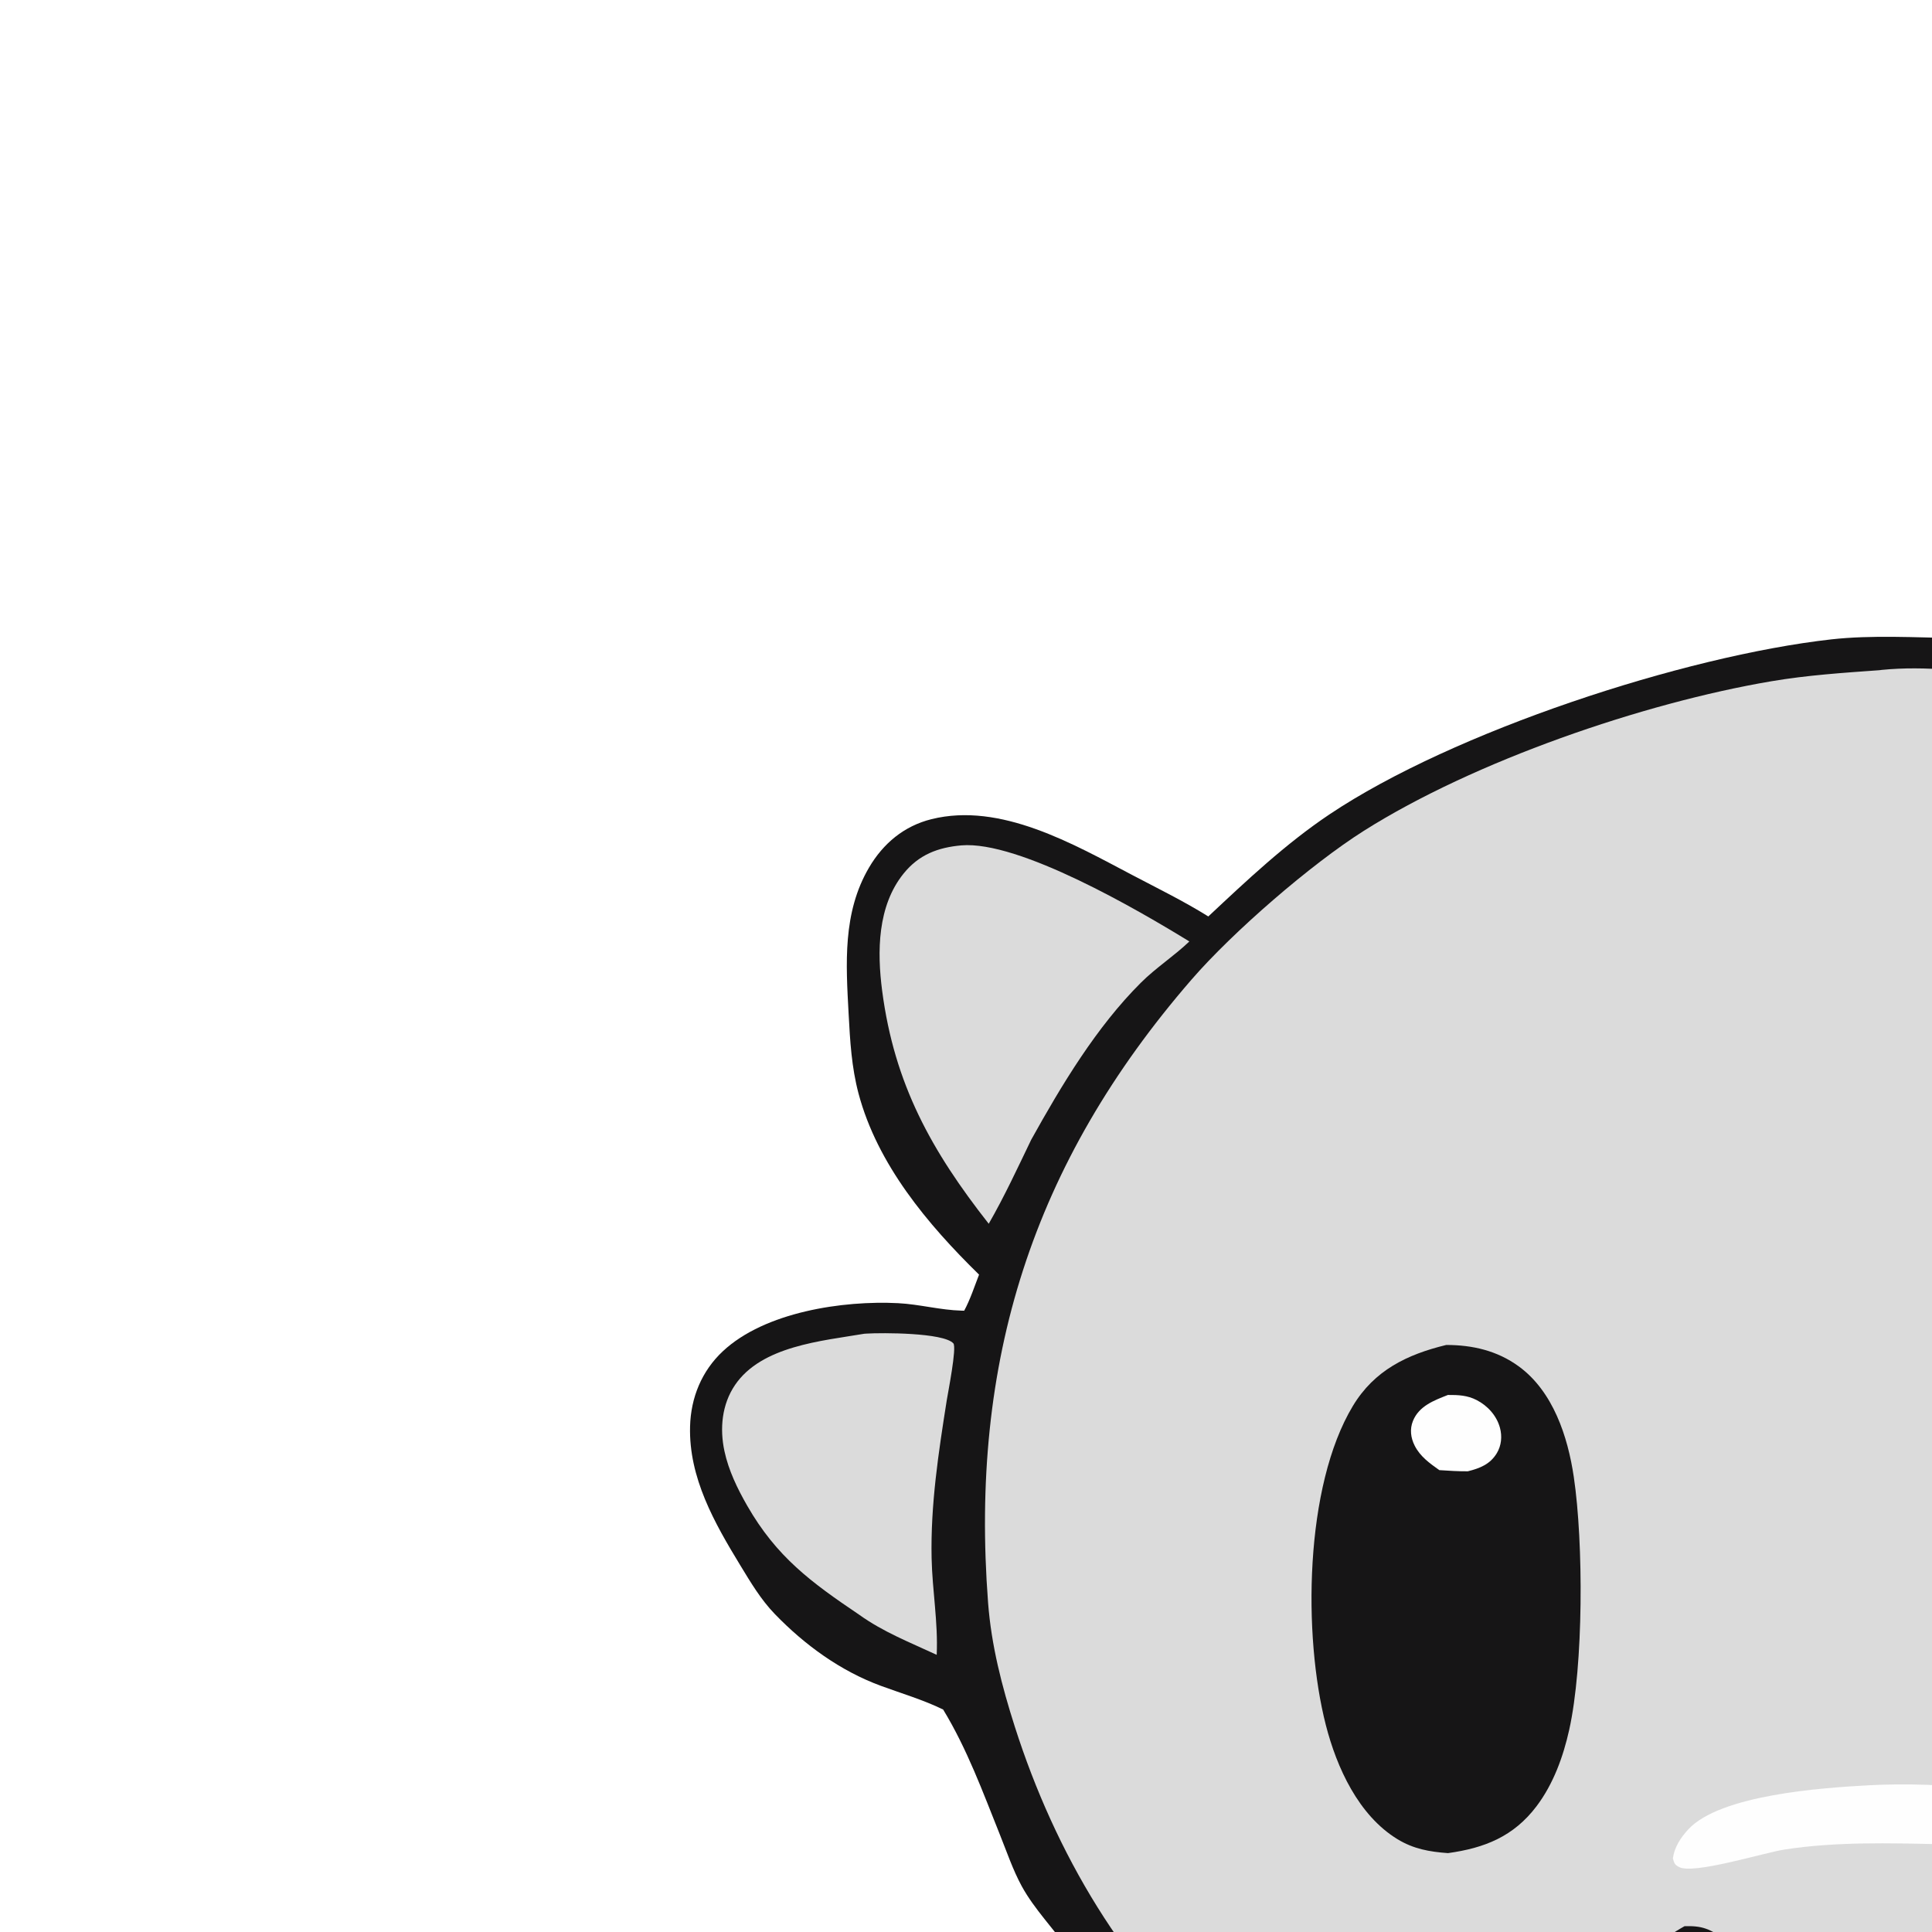
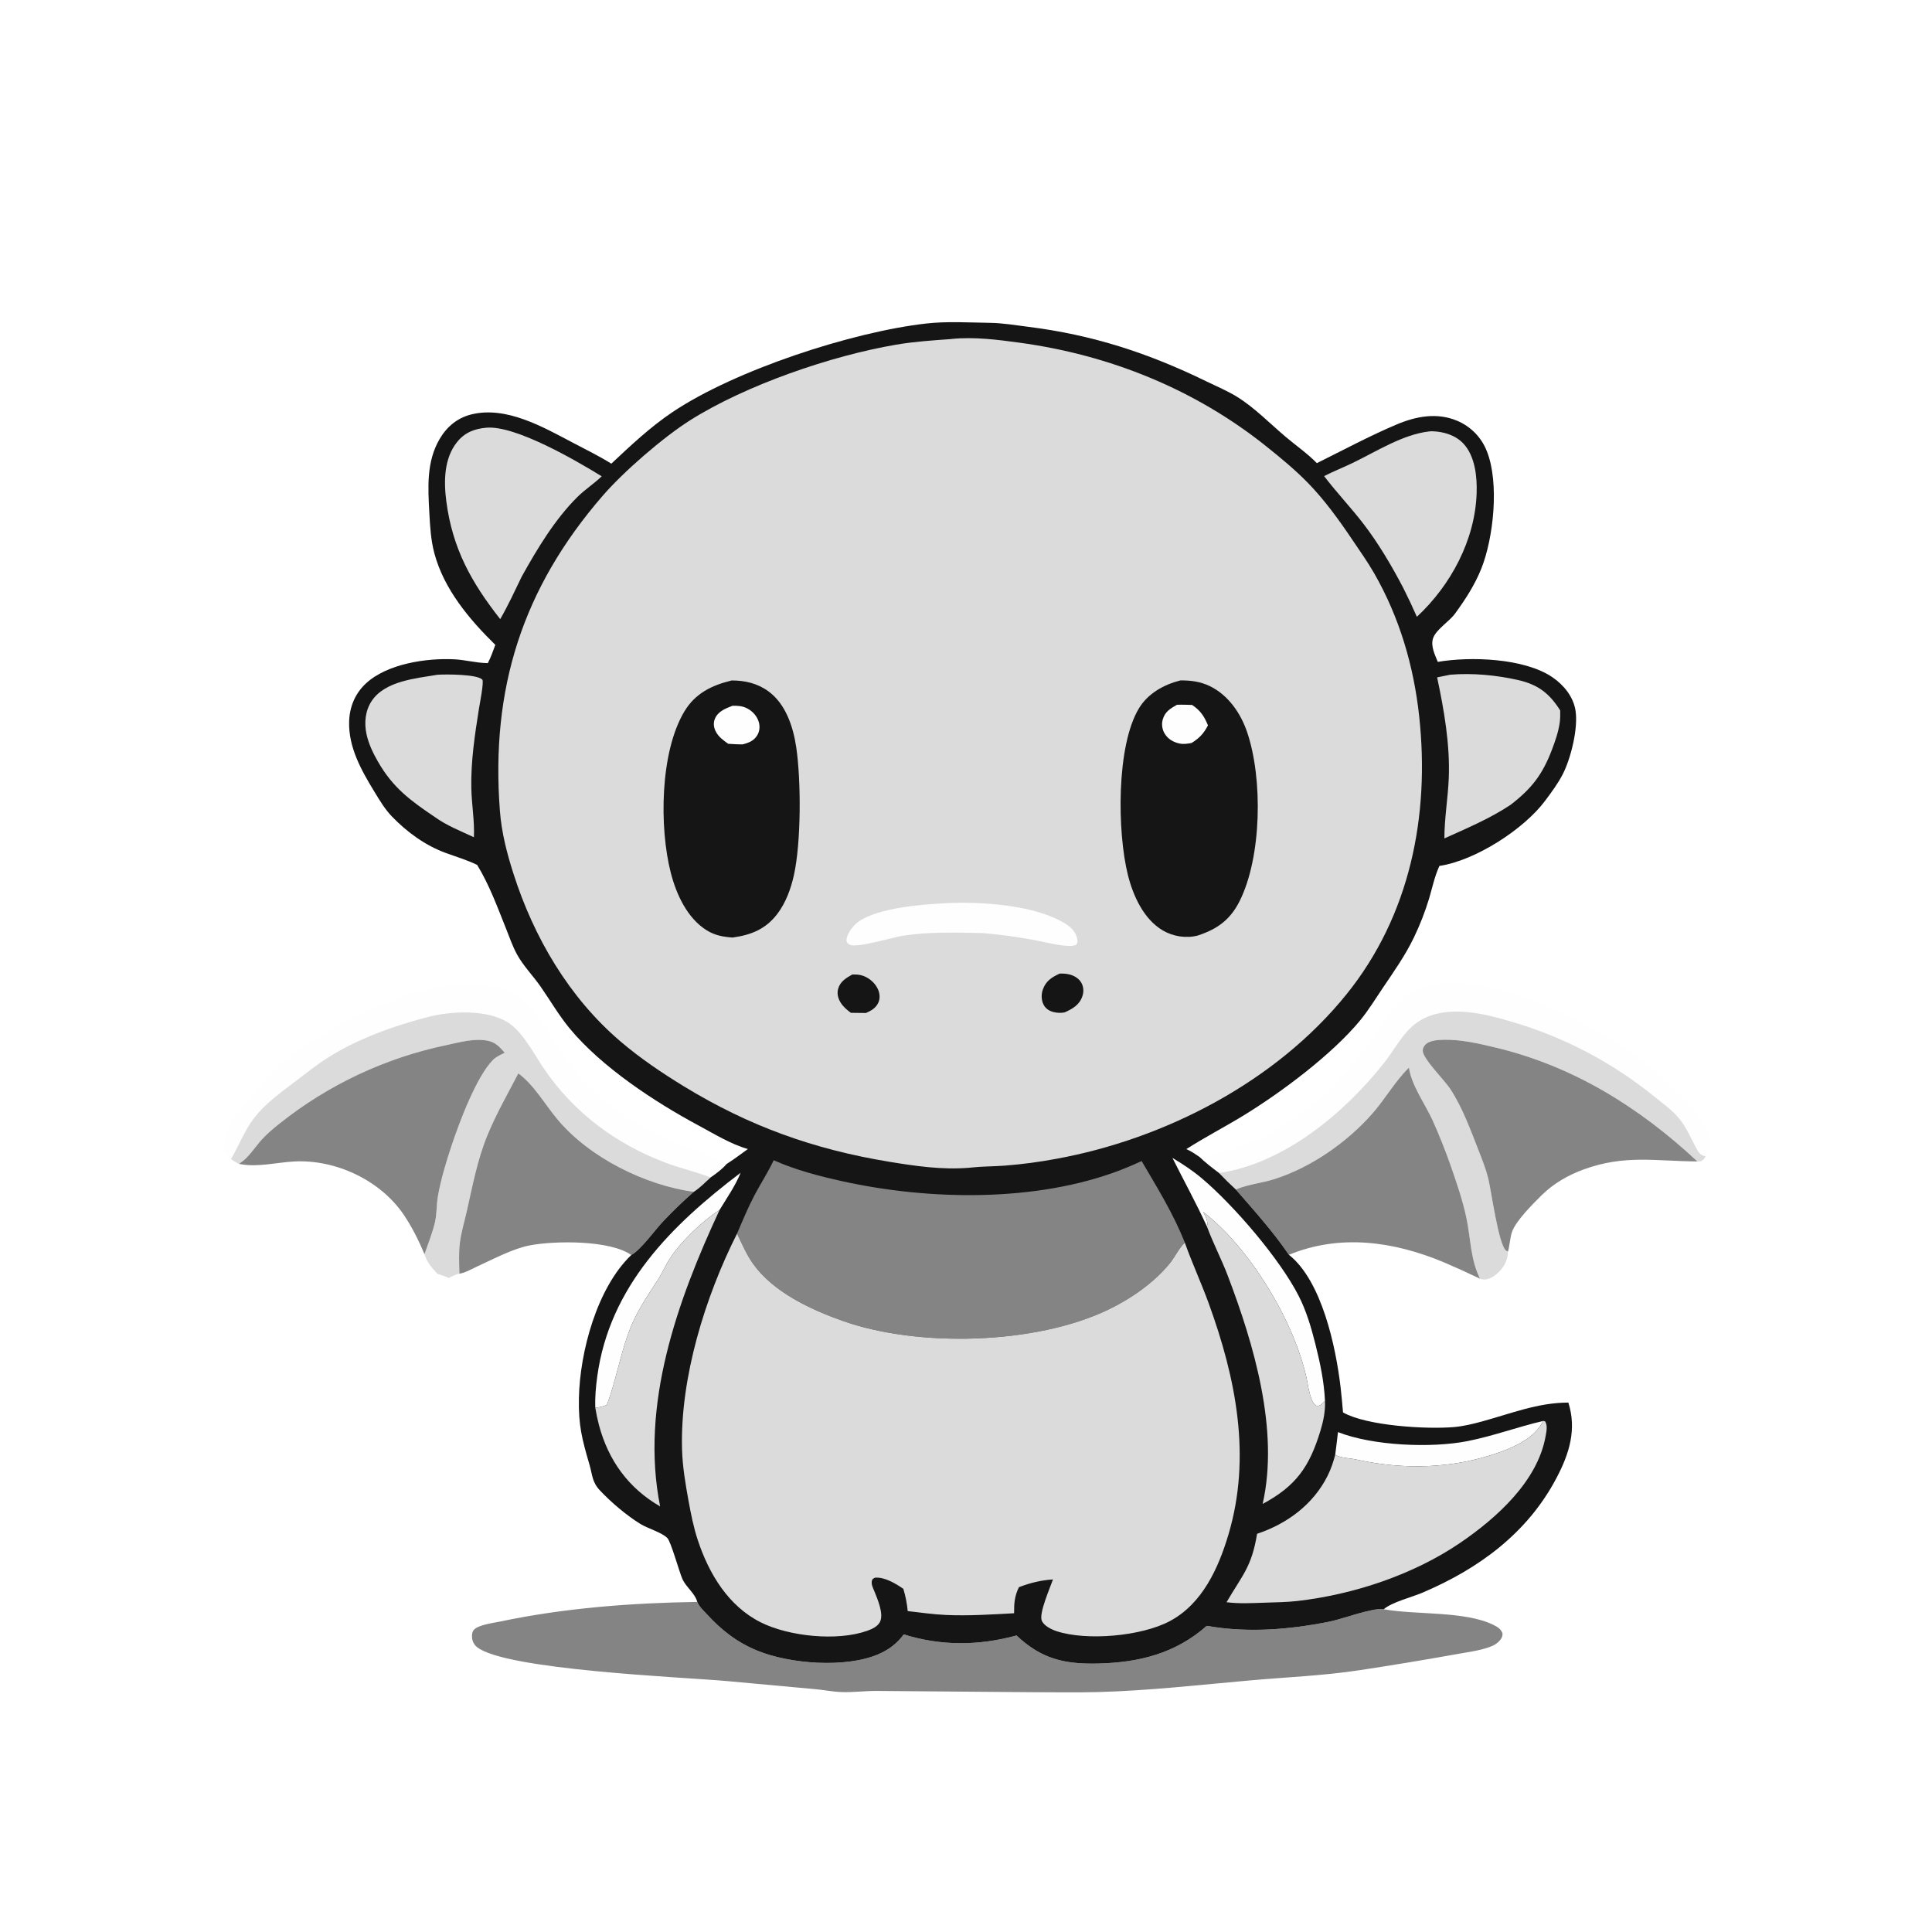
- <svg xmlns="http://www.w3.org/2000/svg" width="1024" height="1024">
+ <svg xmlns="http://www.w3.org/2000/svg" width="2024" height="2024">
  <path fill="#FEFEFE" d="M1256.56 1211.97c15.86-1.87 30.41-6.51 45.34-12 56.54-20.79 95.36-57.58 131.02-104.73 10.67-14.12 18.2-31.28 30.62-43.93a65.84 65.84 0 0 1 29.94-17.5c52.31-14.41 128.99 18.01 175.04 43.97 38.89 21.91 74.4 47.58 102.84 82.26 7.53 9.18 15.93 19.91 18.94 31.6 2.13 8.27.85 12.57-3.41 19.74-.3-.08-.6-.14-.89-.23-4.58-1.26-6.06-3.12-8.32-7.19-6.46-11.59-10.6-22.71-19.27-33.03-6.82-8.11-16.6-15.12-24.87-21.78q-4.13-3.36-8.34-6.63-4.21-3.26-8.5-6.41-4.29-3.15-8.65-6.2-4.37-3.05-8.82-5.98-4.44-2.94-8.95-5.76-4.52-2.82-9.1-5.53-4.58-2.71-9.23-5.31-4.65-2.59-9.37-5.07-4.71-2.48-9.49-4.84-4.77-2.35-9.6-4.59-4.83-2.24-9.72-4.36-4.88-2.11-9.82-4.11-4.94-1.99-9.92-3.86-4.99-1.87-10.02-3.62-5.03-1.74-10.11-3.36-5.07-1.62-10.18-3.11c-28.53-8.54-65.54-17.61-93.58-2.68-18.69 9.96-27.25 29.45-39.82 45.37-41.77 52.89-104.78 105.68-173.17 115.81-7.14-5.4-14.12-10.72-20.59-16.94ZM233.56 1204.95c2.35-11.58 5.78-23.75 11.67-34.09 4.73-8.28 11.76-14.23 18.02-21.26 6.13-6.88 11.44-14.47 17.63-21.3 12.19-13.47 27.33-24.84 42.43-34.83 48.56-32.15 131.39-72.02 190.29-60.21 8.66 1.74 19.82 4.81 27.48 9.22 10.89 6.27 24.48 24.62 31.46 35.28 7.67 11.73 14.9 23.91 23.23 35.18 28.5 38.63 65.82 65.53 109.87 84 18.51 7.76 37.73 13.06 55.52 22.5-4.76 5.66-10.75 9.85-16.75 14.1-14.98-5.86-30.96-9.46-46.1-15.1-52.73-19.66-97.11-52.63-128.87-99.43-10.25-15.12-21.9-38.27-37.49-47.99-21.83-13.6-58.95-11.89-82.9-5.77-35.86 9.18-73.87 22.8-105.26 42.59-12.87 8.12-24.92 17.92-37.05 27.11-14.02 10.62-29 21.63-39.95 35.55-10.37 13.17-16.3 29.35-24.77 43.74a61.86 61.86 0 0 1-8.47-9.29Z" />
  <path fill="#DBDBDB" d="M1277.15 1228.91c68.39-10.13 131.4-62.92 173.17-115.81 12.57-15.92 21.13-35.41 39.82-45.37 28.04-14.93 65.05-5.86 93.58 2.68q5.11 1.49 10.18 3.11 5.08 1.62 10.11 3.36 5.03 1.75 10.02 3.62 4.98 1.87 9.92 3.86 4.94 2 9.82 4.11 4.89 2.12 9.72 4.36 4.83 2.24 9.6 4.59 4.78 2.36 9.49 4.84 4.72 2.48 9.37 5.07 4.65 2.6 9.23 5.31 4.58 2.71 9.1 5.53 4.51 2.82 8.95 5.76 4.45 2.93 8.81 5.98 4.37 3.05 8.66 6.2 4.29 3.15 8.5 6.41 4.21 3.27 8.34 6.63c8.27 6.66 18.05 13.67 24.87 21.78 8.67 10.32 12.81 21.44 19.27 33.03 2.26 4.07 3.74 5.93 8.32 7.19.29.09.59.15.89.23-1.61 2.32-2.46 4.45-5.45 5.15-.84.2-2.35.18-3.25.19-60.92-56.8-129.85-99.79-211.44-119.3-17.71-4.23-36.71-8.68-54.98-8.11-5.61.17-14.29.69-18.41 4.98-1.8 1.88-2.94 3.96-2.85 6.63.28 8.49 22.87 30.74 28.84 39.9 13.24 20.33 21.7 44.21 30.54 66.72 3.44 8.79 6.87 17.62 9.17 26.78 3.19 12.77 10.76 69.66 18.71 75.79.66.51 1.25.73 1.98 1.04-.23 9.31-4 16.47-10.94 22.75-3.92 3.55-9.7 7.08-15.23 6.44-1.18-.14-2.03-.43-3.15-.76-10.17-20.89-9.57-41.91-14.28-64.08-3.95-18.58-10.42-37.22-16.65-55.12q-8.42-23.85-18.77-46.93c-7.74-16.83-22.35-37.09-24.67-54.99-14.99 14.71-25.01 33.11-38.86 48.71-26.55 29.89-63.67 55.79-101.92 68.03-12.93 4.14-27.06 5.41-39.58 10.51l-1.03.43a351.42 351.42 0 0 1-17.52-17.23ZM242.02 1214.24c8.47-14.39 14.4-30.57 24.77-43.74 10.94-13.92 25.93-24.93 39.95-35.55 12.13-9.19 24.18-18.99 37.05-27.11 31.39-19.79 69.4-33.41 105.27-42.59 23.94-6.12 61.06-7.83 82.89 5.77 15.6 9.72 27.24 32.87 37.5 47.99 31.75 46.8 76.13 79.77 128.85 99.43 15.15 5.64 31.13 9.24 46.1 15.1-5.61 5.14-11.22 10.98-17.65 15.07-51.4-7.18-109.15-35.88-142.65-75.82-13.18-15.71-24.44-36.02-41.1-48.3-11.04 21.32-23.27 42.65-32.38 64.87-10.5 25.57-15.57 52.77-21.62 79.62-2.52 11.19-6.05 22.53-7.32 33.92-1.17 10.45-.66 20.97-.38 31.45-4.13.68-7.38 2.58-11.03 4.51a96.8 96.8 0 0 0-12.02-4.36c-6.05-6.75-10.88-11.69-13.54-20.56 3.69-10.84 8.33-22.21 10.93-33.35 2.08-8.88 1.56-18.41 3.13-27.43 3.07-17.56 8.53-35.49 14.12-52.41 7.98-24.16 26.25-73.13 43.7-90.49 3.31-3.29 8.08-5.32 12.2-7.4-5.45-6.08-9.52-10.95-17.92-12.59-13.85-2.69-28.9 1.53-42.42 4.44q-6 1.24-11.97 2.66-5.97 1.41-11.89 3-5.92 1.6-11.8 3.36-5.86 1.77-11.68 3.7-5.82 1.94-11.57 4.05-5.76 2.1-11.46 4.38-5.69 2.27-11.31 4.71-5.63 2.45-11.17 5.05-5.56 2.61-11.03 5.38-5.47 2.76-10.85 5.69-5.39 2.93-10.69 6.02-5.3 3.08-10.5 6.32t-10.31 6.63q-5.11 3.39-10.12 6.93-5 3.54-9.9 7.23-4.9 3.68-9.7 7.51c-6.45 5.17-13.04 10.68-18.56 16.86-7.21 8.06-13.6 18.71-22.77 24.57l-.8.5c-3.03-1.26-5.65-3.21-8.35-5.02Z" />
  <path fill="#858484" d="m250.36 1219.26.8-.5c9.17-5.86 15.57-16.51 22.78-24.57 5.52-6.18 12.11-11.69 18.57-16.86q4.79-3.83 9.69-7.51 4.9-3.69 9.9-7.23 5-3.54 10.12-6.93 5.1-3.39 10.3-6.63 5.22-3.24 10.51-6.32 5.3-3.09 10.69-6.02 5.38-2.93 10.85-5.69 5.48-2.77 11.03-5.38 5.54-2.6 11.17-5.05 5.62-2.44 11.31-4.71 5.7-2.28 11.46-4.38 5.75-2.11 11.57-4.05 5.82-1.93 11.69-3.7 5.87-1.76 11.8-3.36 5.91-1.59 11.88-3 5.96-1.42 11.97-2.66c13.52-2.91 28.57-7.13 42.42-4.44 8.4 1.64 12.47 6.51 17.92 12.59-4.12 2.08-8.89 4.11-12.2 7.4-17.45 17.36-35.72 66.33-43.7 90.49-5.59 16.92-11.05 34.85-14.12 52.41-1.57 9.02-1.05 18.55-3.13 27.43-2.6 11.14-7.24 22.51-10.93 33.35-5.85-14.01-13.43-29.18-22-41.72-24.5-35.86-70.93-57.65-114.27-55.45-18.45.94-38.58 6.3-56.87 2.74l-1.2-.25ZM543 1124.49c16.66 12.28 27.92 32.59 41.1 48.3 33.5 39.94 91.25 68.64 142.65 75.82q-16.5 14.53-31.65 30.48c-9.31 9.73-23.25 29.83-33.77 35.71-22-15.77-79.84-15.09-105.98-10.19-17.79 3.34-38.62 14.49-55.26 22.07-5.67 2.58-12.66 6.79-18.79 7.67-.28-10.48-.8-21 .38-31.45 1.27-11.39 4.8-22.73 7.32-33.92 6.05-26.85 11.12-54.05 21.62-79.62 9.1-22.22 21.34-43.55 32.38-64.87ZM1579.75 1311.15c-.73-.31-1.32-.53-1.98-1.04-7.95-6.13-15.52-63.02-18.71-75.79-2.3-9.16-5.73-17.99-9.17-26.78-8.84-22.51-17.3-46.39-30.54-66.72-5.97-9.16-28.56-31.41-28.84-39.9-.09-2.67 1.05-4.75 2.85-6.63 4.12-4.29 12.8-4.81 18.41-4.98 18.27-.57 37.27 3.88 54.98 8.11 81.59 19.51 150.52 62.5 211.44 119.3-44-.18-75.77-7.37-119.17 8.43-16.07 5.85-31.5 14.7-43.71 26.76-9.09 8.99-27.61 27.25-31.48 39.13-1.89 5.8-2.63 16.31-4.08 20.11ZM1476.06 1118.46c2.32 17.9 16.93 38.16 24.67 54.99q10.35 23.08 18.77 46.93c6.23 17.9 12.7 36.54 16.65 55.12 4.71 22.17 4.11 43.19 14.28 64.08q-18.75-9.04-37.9-17.2c-52.41-21.92-108.61-29.92-162.23-7.82-16.58-24.29-36.37-46.25-55.63-68.42l1.03-.43c12.52-5.1 26.65-6.37 39.58-10.51 38.25-12.24 75.37-38.14 101.92-68.03 13.85-15.6 23.87-34 38.86-48.71ZM730.49 1678.19c2.18 5.19 6.56 9.12 10.32 13.21 15.4 16.76 31.88 29.52 53.13 38.09 33.88 13.67 91.61 18.24 125.97 3.65 11.01-4.67 19.73-11.22 26.88-20.9 39.42 12.27 78.5 11.91 118.16 1.12 26.05 24.69 50.38 30.27 85.95 29.37 42.65-1.08 80.8-10.65 113.28-39.46 42.99 7.52 85.87 4.1 128.44-4.39 14.26-2.85 45.44-14.9 56.98-13.03 33.65 6.16 84.92 1.61 114.98 16.44 4.22 2.08 7.97 4.35 9.51 8.99-.04 2.45-.44 3.99-1.84 5.97-2.88 4.09-7.14 6.54-11.75 8.2-11.55 4.15-24.91 5.64-37 7.91q-49.71 8.9-99.64 16.44c-37.8 5.71-75.88 7.22-113.9 10.59-53.11 4.7-106.1 10.8-159.46 12.24-23.61.64-47.39.13-71.02.14l-159.63-1.31c-12.88-.21-25.72 1.66-38.65 1.16-9.11-.35-18.13-2.22-27.22-3.02l-93.27-8.56c-45.63-4.02-231.1-11.62-260.97-35.5a13.97 13.97 0 0 1-5.21-10c-.26-2.85.02-6.17 2.12-8.31 5.06-5.18 20.12-6.96 27.3-8.47 67.57-14.26 137.59-19.49 206.54-20.57Z" />
  <path fill="#161516" d="M640.43 485.74c20.38-19.09 40.94-38.5 64.2-54.09 65.55-43.92 187.93-84 266-92.77 21.46-2.4 44.94-.96 66.57-.66 13.41.19 27.2 2.54 40.51 4.21 67.19 8.46 125.46 27.5 186.15 57.12 10.64 5.2 21.89 9.86 31.98 16.08 18.36 11.32 34.75 28.24 51.23 42.17 10.78 9.1 22.67 17.28 32.49 27.4 27.59-13.65 55.46-28.66 83.79-40.6 20.32-8.57 42.3-12.66 63.29-3.76q1.32.56 2.62 1.19 1.29.62 2.55 1.3 1.27.7 2.49 1.45 1.23.75 2.41 1.56 1.19.81 2.33 1.68 1.14.87 2.24 1.8 1.1.93 2.15 1.9 1.05.99 2.05 2.02 1 1.03 1.95 2.11.94 1.08 1.84 2.21.89 1.13 1.72 2.3t1.61 2.38q.77 1.21 1.48 2.46t1.36 2.53q.65 1.28 1.23 2.6.58 1.31 1.1 2.65c13.01 33.04 6.97 90.45-5.94 122.78-6.83 17.09-16.77 32.34-27.56 47.14-5.96 8.16-19.5 16.37-22.82 25.37-3.02 8.21 1.78 17.64 4.8 25.13 34.11-5.87 90.7-3.98 120.09 16.09 11.85 8.09 21.89 20.32 24.19 34.8 2.98 18.65-4.88 50.25-13.38 66.84-4.96 9.65-11.79 18.8-18.25 27.51-22.42 30.24-73.74 63.08-110.94 68.51-5.11 11.05-7.44 22.98-10.94 34.59q-3.16 10.36-7.1 20.45-3.94 10.09-8.64 19.85c-9.1 18.94-21.08 35.85-32.81 53.2-7.56 11.2-14.86 23.17-23.44 33.61-29.34 35.68-82.86 75.67-122.46 99.86-19.72 12.04-40.3 22.66-59.77 35.13 5.01 2.07 9.28 5.12 13.76 8.13 6.47 6.22 13.45 11.54 20.59 16.94a351.42 351.42 0 0 0 17.52 17.23c19.26 22.17 39.05 44.13 55.63 68.42 34.52 27.32 49.18 96.42 54.18 139.19q1.43 12.95 2.49 25.93c24.79 14.09 87.06 17.8 116.06 15.36 9.94-.84 19.95-3.27 29.55-5.89 30.29-8.25 58.5-19.78 90.47-19.78 8.87 28.15 1.04 53.31-12.28 78.7-30.49 58.14-81.77 95.5-140.95 120.59-11.38 4.83-31.17 9.58-40.22 17.19-11.54-1.87-42.72 10.18-56.98 13.03-42.57 8.49-85.45 11.91-128.44 4.39-32.48 28.81-70.63 38.38-113.28 39.46-35.57.9-59.9-4.68-85.95-29.37-39.66 10.79-78.74 11.15-118.16-1.12-7.15 9.68-15.87 16.23-26.88 20.9-34.36 14.59-92.08 10.02-125.97-3.65-21.26-8.57-37.73-21.33-53.13-38.09-3.76-4.09-8.14-8.02-10.32-13.21-2.66-9.56-11.81-15.24-15.74-24.35-3.28-7.62-11.84-38.6-15.6-42.53-5.54-5.8-20.75-10.12-28.42-14.88-14.53-9.02-30.57-22.6-42.27-35.07-8.26-8.79-7.75-16.05-10.89-26.84-7.8-26.85-11.65-41.04-11.09-69.71.94-48.35 18.83-115.57 54.85-150.01 10.52-5.88 24.46-25.98 33.77-35.71q15.14-15.95 31.65-30.48c6.43-4.09 12.04-9.93 17.66-15.07 6-4.25 11.99-8.44 16.75-14.1 7.68-4.81 14.98-10.42 22.34-15.69-17.9-5.1-35.26-15.85-51.63-24.64-46.03-24.7-101.7-61.28-135.18-101.82-11.11-13.46-20.24-29.15-30.2-43.51-7.93-11.43-18.3-21.89-24.95-34.07-4.65-8.54-7.93-18.21-11.55-27.24-9.12-22.76-17.33-45.35-30.1-66.38-10.5-5.13-21.96-8.5-32.92-12.53-21.49-7.9-40.36-21.62-56.23-38.02-7.49-7.74-12.88-16.87-18.44-26-13.63-22.37-27.27-46.37-26.55-73.48.4-15.26 6.14-29.38 17.4-39.9 22.29-20.83 63.7-26.95 92.9-25.45 11.28.58 22.3 3.66 33.65 3.96l1.34.03c3.22-5.98 5.42-12.77 7.88-19.12-27.3-26.71-53.89-58.43-63.88-95.99-3.7-13.95-4.49-27.85-5.25-42.17-1.43-26.62-3.25-53.66 10.83-77.62 7.49-12.76 18.53-22.01 33.1-25.63 36.63-9.1 75.2 13.21 106.46 29.64 13.48 7.09 27.33 13.86 40.25 21.93Z" />
  <path fill="#FEFEFE" d="M1401.68 1500.29c36.15 14.28 97.36 16.97 135.53 9.48 26.86-5.28 52.75-14.91 79.4-21.17-8.14 17.05-28.31 26.64-45.31 32.71-48.84 17.43-100.25 18.82-150.54 7.71-6.22-1.38-14.85-1.47-20.47-4.12-.52-.24-1-.54-1.5-.81 1.1-7.91 1.93-15.88 2.89-23.8ZM623.6 1474.5c-.35-10.91.62-21.75 2.1-32.55 12.87-94.37 78-158.63 150.2-213.34-5.41 13.45-14.45 26.45-21.98 38.8-18.06 11.97-39.57 32.14-51.7 50.44-4.87 7.34-8.28 15.58-13.07 22.98-11.66 18.03-23.26 34.84-30.64 55.23-9 24.88-13.57 51.24-22.72 75.87-4.13 1.42-7.75 2.77-12.2 2.57ZM1228.27 1213.06c10.88 6.52 21.33 13.38 31.03 21.59 33.41 28.27 81.33 84.02 101.21 122.94 8.08 15.8 13.21 33.33 17.52 50.5 4.92 19.59 9.15 39.3 10.04 59.53l-.73.7c-1.89 1.87-3.37 3.75-6.06 4.42-8.06 1.98-11.2-22.85-12.28-27.94-12.67-59.76-59.49-137.55-108.51-175.13 2.48 5.04 5.37 9.6 3.96 15.31-11.27-24.46-24.11-47.87-36.18-71.92Z" />
  <path fill="#DBDBDB" d="M1264.45 1284.98c1.41-5.71-1.48-10.27-3.96-15.31 49.02 37.58 95.84 115.37 108.51 175.13 1.08 5.09 4.22 29.92 12.28 27.94 2.69-.67 4.17-2.55 6.06-4.42l.73-.7c.5 10.68-1.68 21.12-4.76 31.29-11.44 37.68-25.61 57.94-60.54 76.64 17.54-77.37-9.18-167.26-36.61-239.33-6.6-17.33-15.34-33.83-21.71-51.24ZM635.79 1471.93c9.15-24.63 13.71-50.99 22.72-75.87 7.38-20.39 18.98-37.2 30.64-55.23 4.79-7.4 8.2-15.64 13.07-22.98 12.13-18.3 33.64-38.47 51.7-50.44-44.25 95.01-83.55 204.57-62.36 310.73-33.19-19.14-54.13-48.09-64.05-85.08a203.67 203.67 0 0 1-3.92-18.56c4.45.2 8.07-1.15 12.2-2.57ZM458.12 706.91l1.3-.08c7.9-.49 40.63-.55 45.87 5.17 1.93 2.1-2.86 26.18-3.47 30.05-4.4 27.84-8.64 55.49-8.05 83.78.36 17.1 3.49 34.17 2.7 51.27-14.42-6.73-28.17-12-41.23-21.36-25.37-17.13-43.6-30.5-59.19-57.66-5.2-9.05-9.88-18.7-12.08-28.96-2.57-11.94-1.38-24.74 5.6-35.03 14.06-20.74 46.04-23.36 68.55-27.18ZM1519.23 706.85c23.11-1.99 48.55.44 71.2 5.58 20.81 4.73 32.72 13.88 44.05 31.82.13 4.27.09 8.64-.5 12.87-1.37 9.66-4.62 19-8.06 28.08-9.93 26.24-21.34 40.97-43.5 58.02-21.65 14.37-45.67 24.46-69.26 35.11.02-21.2 3.76-42.2 4.6-63.36 1.39-35.05-4.93-71.17-12.2-105.33l13.67-2.79ZM1496.99 452c1.26-.13 2.44-.25 3.71-.2 11.76.38 24.11 4.1 32.33 12.86 12.3 13.13 14.47 34.59 13.93 51.77-1.57 49.3-27.08 96.68-62.62 129.75a624 624 0 0 0-14.43-30.6c-12.02-22.96-25.66-46.11-41.46-66.71-13.14-17.14-28.21-32.9-41.28-50.09 9.92-5.08 20.28-9.13 30.31-13.99 24.52-11.87 52.28-29.68 79.51-32.78ZM509.51 448.07c30.6-2.62 94.02 34.42 120.87 50.92-8.1 7.75-17.62 13.84-25.63 21.81-23.6 23.48-42.12 54.36-58.2 83.3-7.22 15-14.2 30.07-22.5 44.52-30.29-38.56-50.02-73.94-56.49-123.48-2.71-20.81-2.52-44.93 11.36-62.13 8.08-10.03 18.19-13.83 30.6-14.94ZM1616.61 1488.6l1.97.35c2.95 4.29 1.51 10.67.63 15.63-8.41 47.32-51.43 85.79-89.51 111.74-49.09 33.45-111.99 54.27-170.81 60.94-11.17 1.26-22.55 1.36-33.78 1.73-13.48.45-26.73 1.24-40.17-.48 16.71-28.61 26.3-36.77 32-71.67 31.46-10.48 58.86-30.78 73.86-60.73 3.57-7.15 5.96-14.31 7.99-22.02.5.27.98.57 1.5.81 5.62 2.65 14.25 2.74 20.47 4.12 50.29 11.11 101.7 9.72 150.54-7.71 17-6.07 37.17-15.66 45.31-32.71Z" />
  <path fill="#858484" d="M810.53 1215.5c23.27 10.3 47.36 16.56 72.12 22.03 90.9 20.08 203.22 22.12 291.24-11.78q11.2-4.34 22.1-9.41c16.38 27.95 33.3 55.21 45.25 85.44-6.48 6.27-10.03 14.68-15.67 21.65-16.49 20.39-41.19 37.43-64.67 48.68-76.49 36.65-199.36 39.64-278.32 11.62-33.28-11.81-72.47-30.08-93.5-59.57-7-9.79-11.78-21.01-16.92-31.83 5.81-13.6 11.46-27.35 18.38-40.43 6.45-12.21 14.13-23.91 20-36.4Z" />
  <path fill="#DBDBDB" d="M772.16 1292.33c5.14 10.82 9.93 22.04 16.91 31.83 21.04 29.49 60.23 47.76 93.51 59.57 78.96 28.02 201.83 25.03 278.32-11.62 23.48-11.25 48.18-28.29 64.67-48.68 5.64-6.97 9.19-15.38 15.67-21.65 7.62 21.45 17.28 42.31 25.08 63.76 28.48 78.33 44.98 160.47 20.58 242.23-10.56 35.38-27.45 72.54-61.53 90.63-29.68 15.76-86.92 20.86-118.55 10.43-5.19-1.72-13.7-5.76-15.58-11.47-2.62-7.97 8.85-34.03 11.87-42.71-12.6.81-23.87 3.59-35.65 8.1-4.64 9.37-5.15 17.1-5.07 27.32-23.62 1.28-47.36 2.86-71.02 1.82-13.49-.59-27.03-2.53-40.43-4.08q-.54-5.93-1.7-11.78-1.14-5.85-2.9-11.54c-8.04-5.58-19.72-12.59-29.75-11.67-1.35.8-2.42.99-2.98 2.56-1.41 3.94.94 8.05 2.4 11.67 3.2 8 10.02 23.6 5.94 31.96-2.46 5.03-8.57 7.7-13.53 9.47-31.23 11.13-81.84 5.91-111.27-8.8-34.1-17.02-54.43-50.93-66.07-86.05-4.5-13.56-7.21-27.36-9.77-41.38-3.27-17.95-6.31-35.92-6.8-54.2-2.03-74.81 24.22-159.44 57.65-225.72ZM996.3 355.2l1.06-.14c23.24-2.33 47.77.81 70.84 3.96 94.63 12.91 183.88 48.9 258.65 108.8 14.9 11.93 30.05 24.42 43.38 38.1 17.25 17.68 32.56 38.82 46.32 59.3 7.82 11.63 16.26 23.45 23.21 35.6 26.41 46.19 41.27 96.75 46.99 149.44 11.32 104.1-9.46 208.87-76.29 291.58-73.85 91.39-189.81 151.39-304.21 172.23a509.87 509.87 0 0 1-53.64 7.07c-11.9.87-23.91.73-35.76 2.06l-1.14.13-1.02.08c-28.1 2.25-55.83-1.84-83.5-6.39-78.7-12.97-146.26-37.16-214.41-78.75-23.28-14.21-46.16-29.65-66.92-47.38-53.77-45.93-90.6-108.79-111.98-175.68-6.9-21.62-12.45-43.05-14.18-65.77-9.71-127.61 23.32-232.71 107.8-330.2 21.93-25.3 63.16-61.05 91.38-78.9 58.39-36.91 148.04-67.75 215.98-79.26 19.02-3.23 38.2-4.49 57.43-5.87Z" />
  <path fill="#161516" d="M892.82 1020.93c3.9-.12 7.66.01 11.39 1.34 6.92 2.48 13.09 8 15.87 14.85 1.64 4.05 1.98 8.93.2 12.99-2.52 5.8-7.54 8.77-13.13 11.12l-15.74-.18c-4.03-2.96-7.99-6.32-10.67-10.59-2.77-4.39-4.12-9.52-2.67-14.62 2.18-7.68 8.29-11.24 14.75-14.91ZM1110.08 1019.97c3.4-.11 6.78.01 10.11.84 5.01 1.24 9.94 4.05 12.57 8.62 2.52 4.38 2.77 9.58 1.14 14.32-3.14 9.12-10.35 13.16-18.58 16.85-3.94.73-7.82.63-11.73-.38-4.47-1.15-8.23-3.59-10.35-7.79-2.38-4.74-2.53-10.63-.8-15.6 3.2-9.2 9.32-12.98 17.64-16.86Z" />
  <path fill="#FEFEFE" d="M990.64 946.22c37.18-1.93 94.67 1.8 125.95 21.78 5.88 3.76 10.93 9.02 12.1 16.24.4 2.47.03 3.66-1.34 5.66-4.1 1.65-8.82 1.11-13.14.67-10.78-1.12-21.42-4.08-32.07-6.02q-26.37-4.87-53.09-7.06c-27.51-.63-56.18-1.42-83.44 2.84-10.5 1.63-47.85 13.21-55.53 9.3-2.58-1.3-2.62-2.04-3.42-4.62.78-5.93 4.07-10.92 8.05-15.28 16.9-18.5 71.34-22.19 95.93-23.5Z" />
  <path fill="#161516" d="M1236.53 712.84c10.62-.17 21.05 1.2 30.7 5.85 19.36 9.31 32.48 28.32 39.25 48.2 16.67 49 15.27 130.97-7.82 177.1-9.79 19.56-23.43 29.39-43.84 36.09-12.13 3.17-25.76 1.03-36.53-5.26-20.17-11.8-31.22-36.4-36.67-58.13-11.23-44.8-12.3-135.43 11.63-174.76 9.45-15.54 26.06-24.76 43.28-29.09Z" />
  <path fill="#FEFEFE" d="M1232.99 738.34c5.29-.2 10.59.03 15.88.16 8.84 5.99 12.56 11.72 16.63 21.37-4.41 8.58-9.09 13.47-17.21 18.51-4.23.74-8.16 1.42-12.43.57-6.34-1.27-12.13-4.53-15.57-10.15q-.26-.42-.5-.86-.25-.43-.46-.88l-.42-.9-.36-.94q-.17-.47-.31-.94-.15-.48-.27-.96l-.21-.98-.16-.98q-.07-.5-.11-1-.04-.49-.05-.99-.02-.5-.01-1 .01-.49.05-.99t.1-.99q.07-.5.16-.98.09-.5.2-.98l.26-.96c2.38-8 8-11.26 14.79-15.13Z" />
  <path fill="#161516" d="M766.52 712.86c13.9-.01 27.03 3.02 38.42 11.32 18.23 13.27 26.04 37.24 29.2 58.6 5.2 35.1 5.16 99.9-2.42 134.02-3.18 14.3-8.39 28.7-17.29 40.5-12.16 16.1-27.6 22.21-46.96 24.89-9.82-.7-18.3-2.2-26.84-7.42-20.6-12.6-32.13-37.91-37.9-60.43-12.16-47.41-11.34-126.56 14.32-169.15 11.38-18.9 28.7-27.29 49.47-32.33Z" />
  <path fill="#FEFEFE" d="M767.42 739.36c5.45-.04 10.28.16 15.22 2.7 5.84 3 10.63 8.28 12.36 14.68 1.23 4.55.79 9.4-1.66 13.48-3.55 5.9-9 8.01-15.37 9.6-5.06.05-10.06-.3-15.1-.62-5.12-3.64-10.17-7.22-13.07-12.99-2.09-4.14-2.68-8.72-.9-13.1 3.22-7.93 11.18-10.86 18.52-13.75Z" />
</svg>
